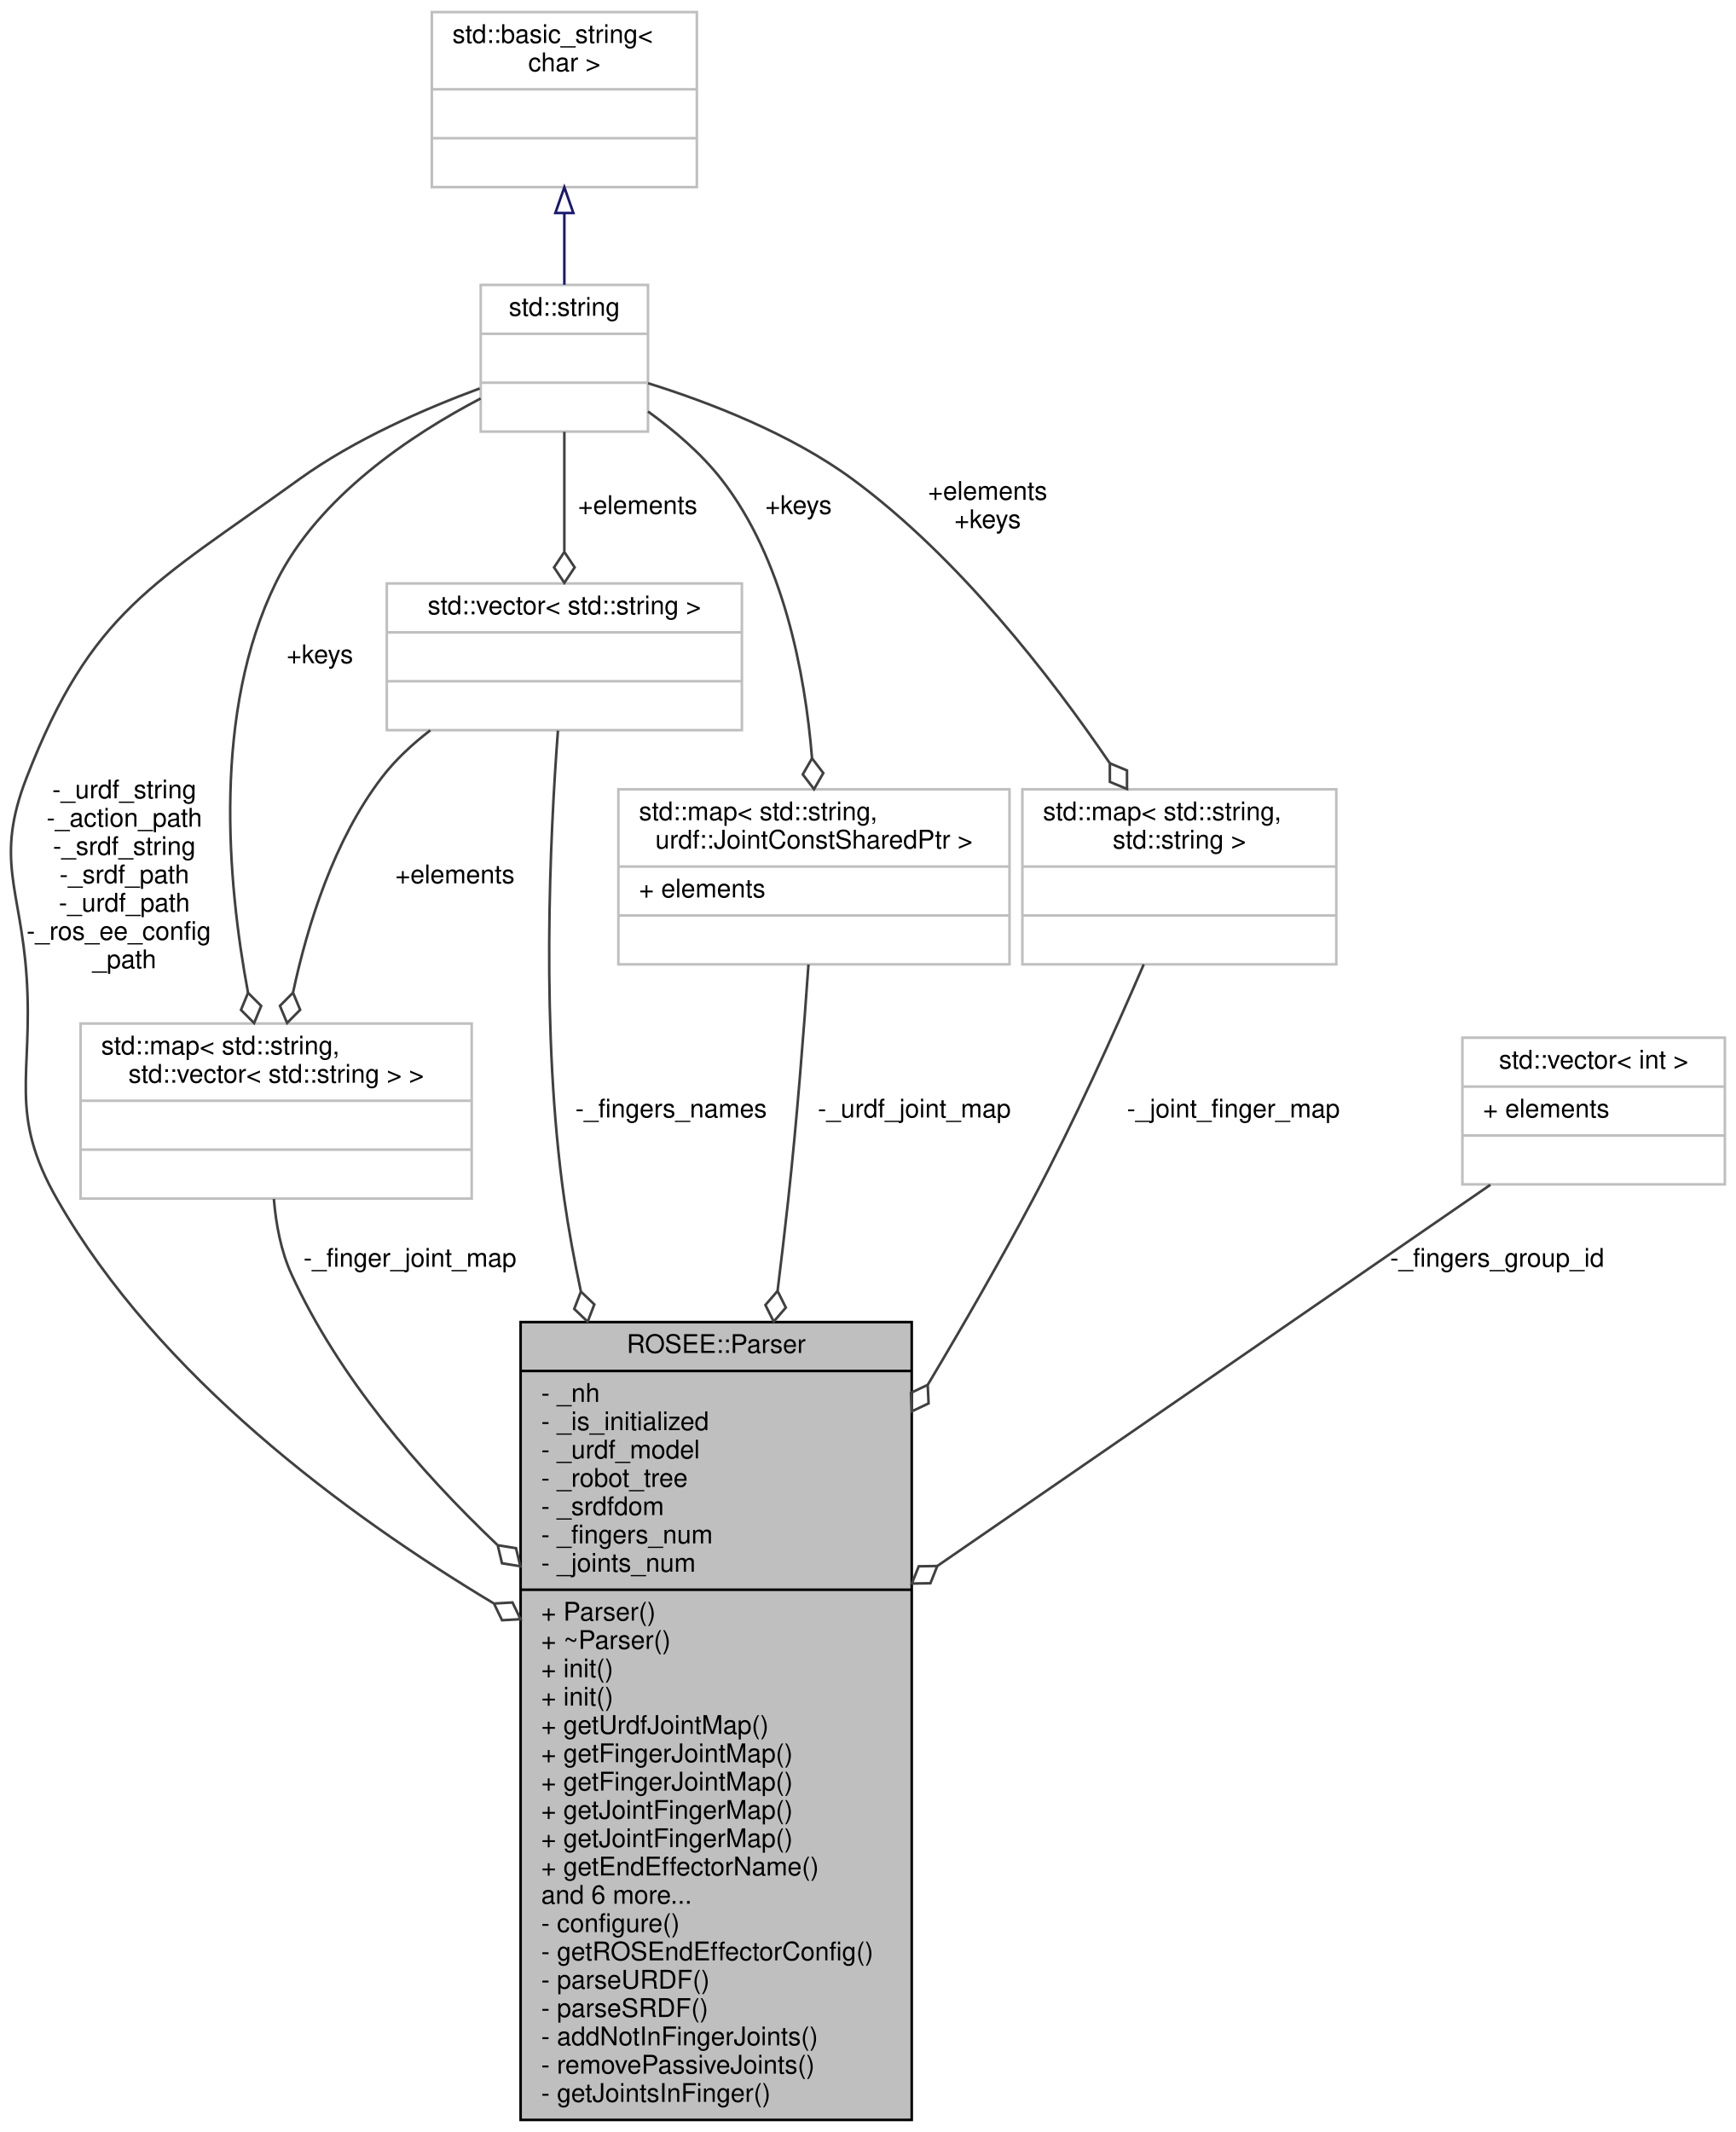
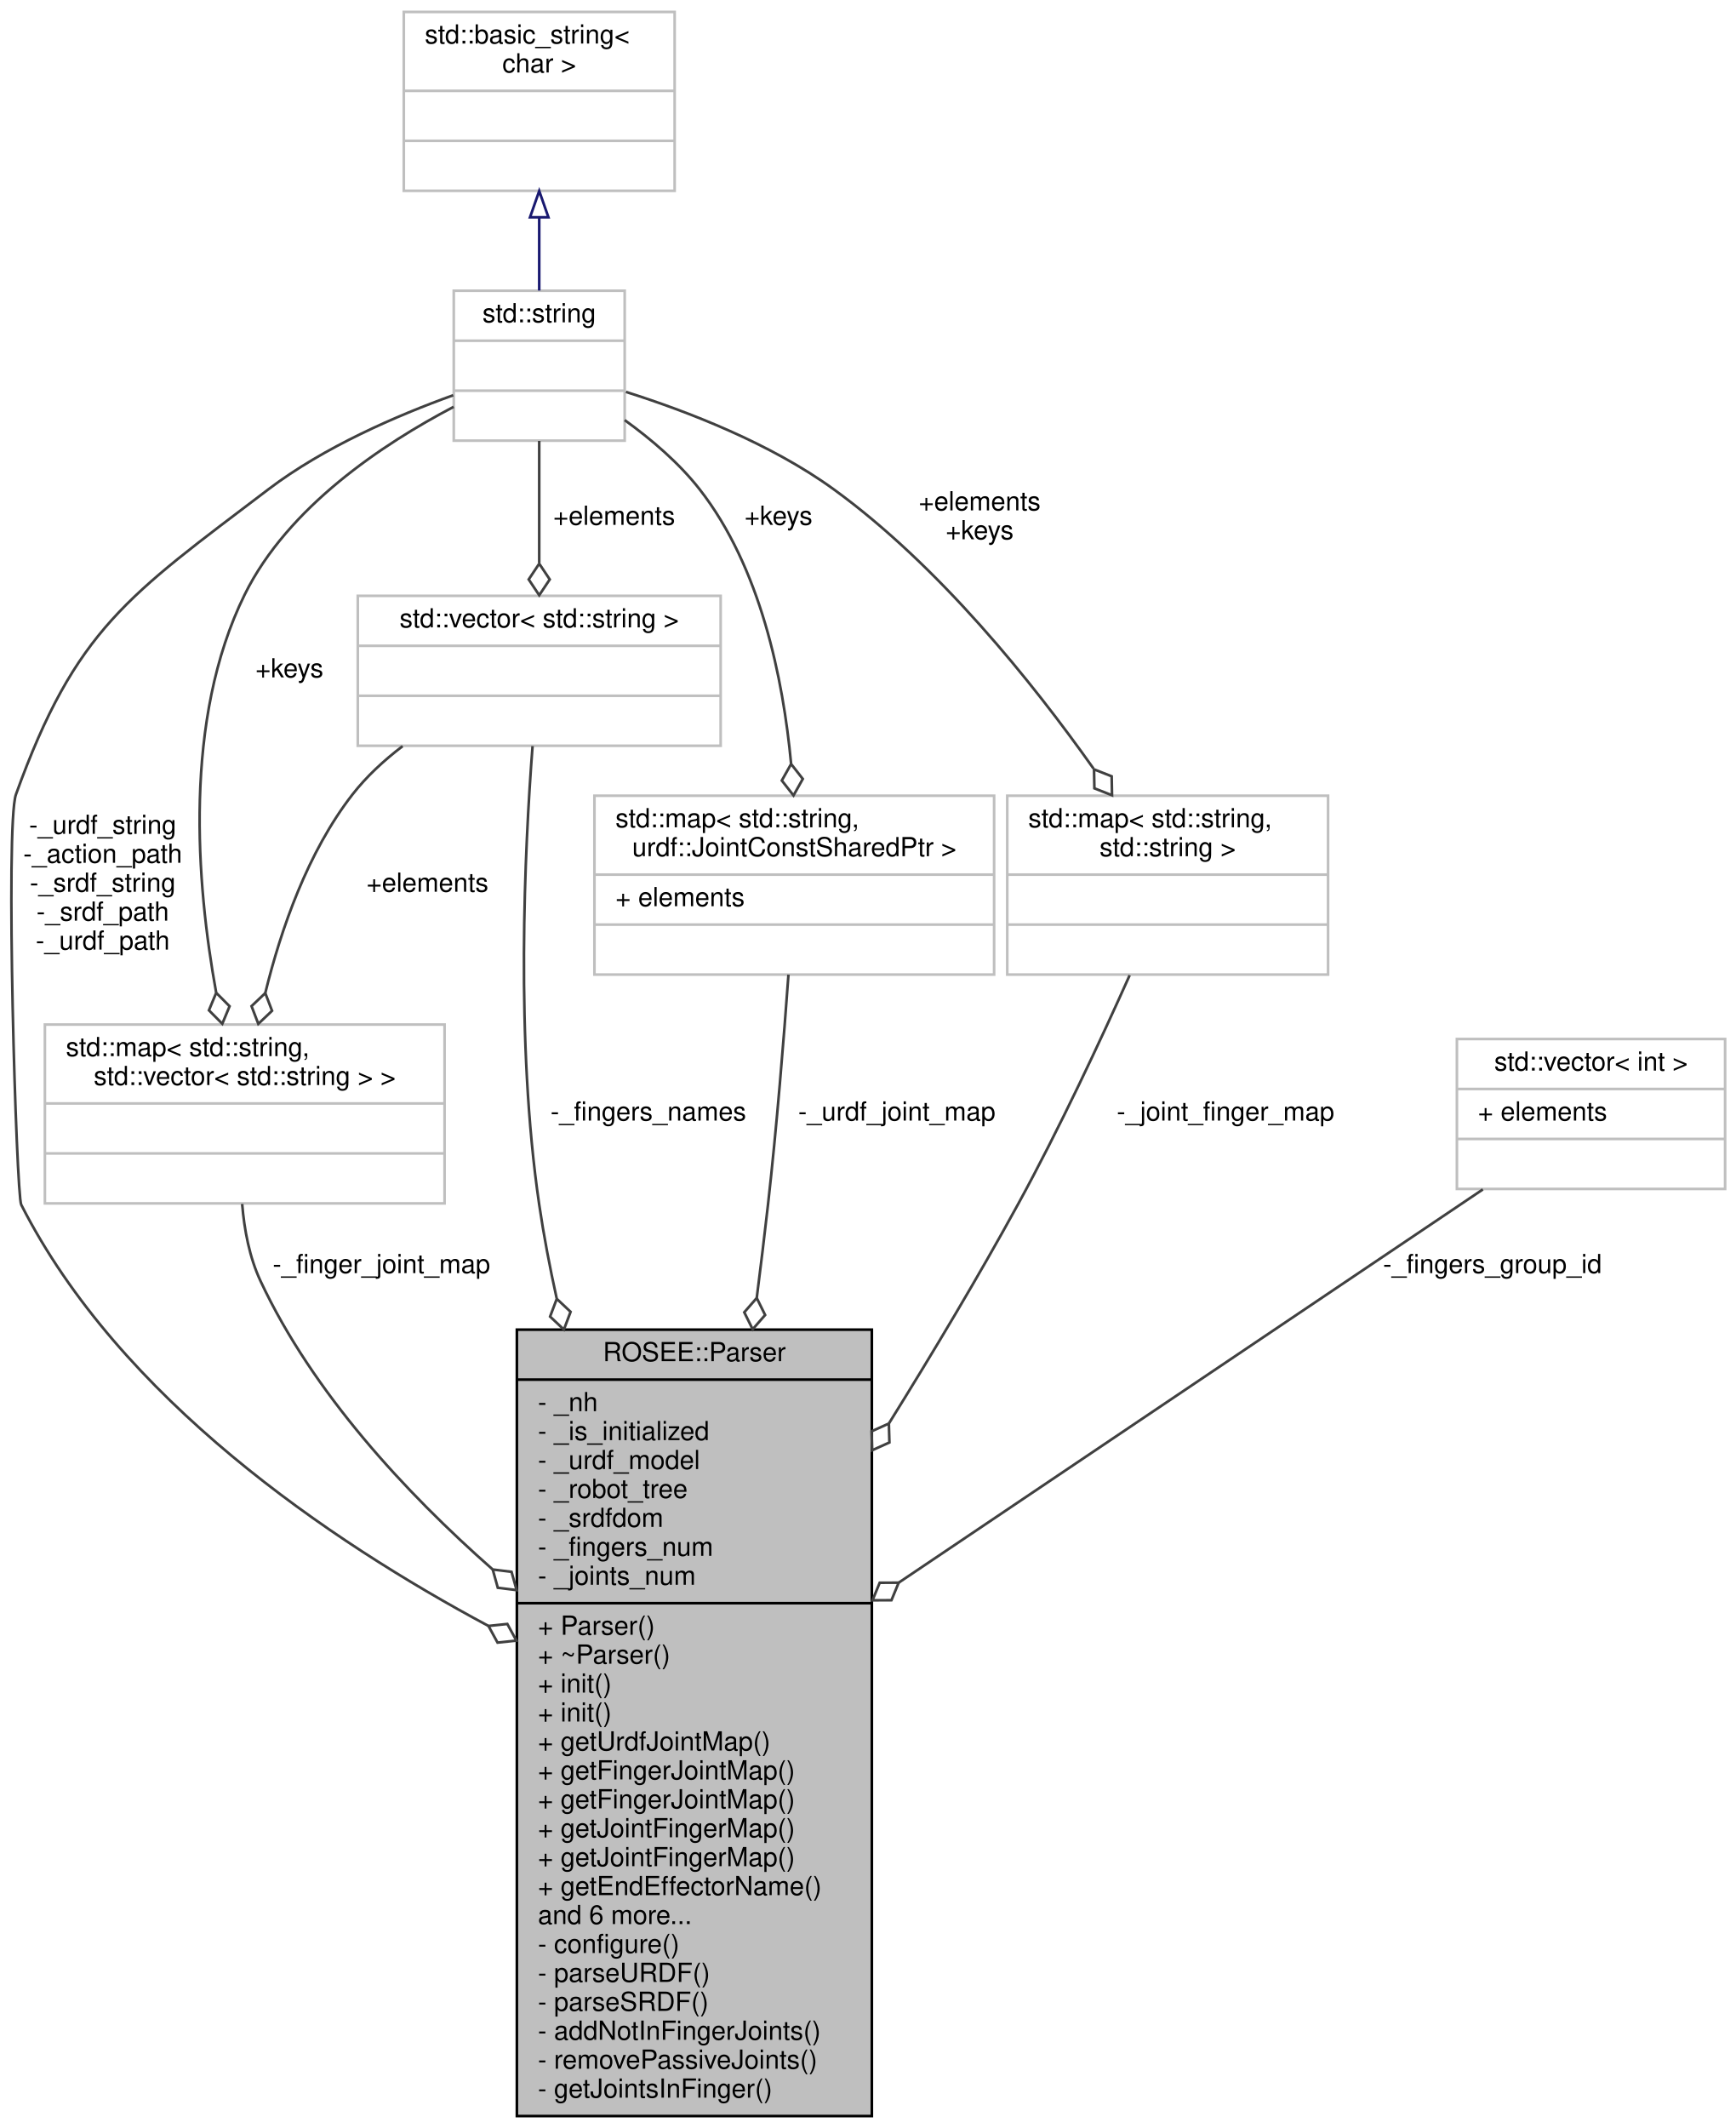
- <svg xmlns="http://www.w3.org/2000/svg" xmlns:xlink="http://www.w3.org/1999/xlink" width="674pt" height="828pt" viewBox="0.00 0.00 674.32 828.00">
-   <g id="graph0" class="graph" transform="scale(1 1) rotate(0) translate(4 824)">
+ <svg xmlns="http://www.w3.org/2000/svg" xmlns:xlink="http://www.w3.org/1999/xlink" width="660pt" height="809pt" viewBox="0.00 0.00 660.07 809.00">
+   <g id="graph0" class="graph" transform="scale(1 1) rotate(0) translate(4 805)">
    <g id="node1" class="node">
-       <polygon fill="#bfbfbf" stroke="black" points="198.316,-0.5 198.316,-310.5 350.316,-310.5 350.316,-0.5 198.316,-0.5" />
-       <text text-anchor="middle" x="274.316" y="-298.5" font-family="Helvetica,sans-Serif" font-size="10.00">ROSEE::Parser</text>
-       <polyline fill="none" stroke="black" points="198.316,-291.5 350.316,-291.5 " />
-       <text text-anchor="start" x="206.316" y="-279.5" font-family="Helvetica,sans-Serif" font-size="10.00">- _nh</text>
-       <text text-anchor="start" x="206.316" y="-268.5" font-family="Helvetica,sans-Serif" font-size="10.00">- _is_initialized</text>
-       <text text-anchor="start" x="206.316" y="-257.5" font-family="Helvetica,sans-Serif" font-size="10.00">- _urdf_model</text>
-       <text text-anchor="start" x="206.316" y="-246.5" font-family="Helvetica,sans-Serif" font-size="10.00">- _robot_tree</text>
-       <text text-anchor="start" x="206.316" y="-235.5" font-family="Helvetica,sans-Serif" font-size="10.00">- _srdfdom</text>
-       <text text-anchor="start" x="206.316" y="-224.5" font-family="Helvetica,sans-Serif" font-size="10.00">- _fingers_num</text>
-       <text text-anchor="start" x="206.316" y="-213.5" font-family="Helvetica,sans-Serif" font-size="10.00">- _joints_num</text>
-       <polyline fill="none" stroke="black" points="198.316,-206.5 350.316,-206.5 " />
-       <text text-anchor="start" x="206.316" y="-194.5" font-family="Helvetica,sans-Serif" font-size="10.00">+ Parser()</text>
-       <text text-anchor="start" x="206.316" y="-183.5" font-family="Helvetica,sans-Serif" font-size="10.00">+ ~Parser()</text>
-       <text text-anchor="start" x="206.316" y="-172.5" font-family="Helvetica,sans-Serif" font-size="10.00">+ init()</text>
-       <text text-anchor="start" x="206.316" y="-161.5" font-family="Helvetica,sans-Serif" font-size="10.00">+ init()</text>
-       <text text-anchor="start" x="206.316" y="-150.5" font-family="Helvetica,sans-Serif" font-size="10.00">+ getUrdfJointMap()</text>
-       <text text-anchor="start" x="206.316" y="-139.5" font-family="Helvetica,sans-Serif" font-size="10.00">+ getFingerJointMap()</text>
-       <text text-anchor="start" x="206.316" y="-128.5" font-family="Helvetica,sans-Serif" font-size="10.00">+ getFingerJointMap()</text>
-       <text text-anchor="start" x="206.316" y="-117.5" font-family="Helvetica,sans-Serif" font-size="10.00">+ getJointFingerMap()</text>
-       <text text-anchor="start" x="206.316" y="-106.5" font-family="Helvetica,sans-Serif" font-size="10.00">+ getJointFingerMap()</text>
-       <text text-anchor="start" x="206.316" y="-95.5" font-family="Helvetica,sans-Serif" font-size="10.00">+ getEndEffectorName()</text>
-       <text text-anchor="start" x="206.316" y="-84.5" font-family="Helvetica,sans-Serif" font-size="10.00">and 6 more...</text>
-       <text text-anchor="start" x="206.316" y="-73.5" font-family="Helvetica,sans-Serif" font-size="10.00">- configure()</text>
-       <text text-anchor="start" x="206.316" y="-62.5" font-family="Helvetica,sans-Serif" font-size="10.00">- getROSEndEffectorConfig()</text>
-       <text text-anchor="start" x="206.316" y="-51.5" font-family="Helvetica,sans-Serif" font-size="10.00">- parseURDF()</text>
-       <text text-anchor="start" x="206.316" y="-40.5" font-family="Helvetica,sans-Serif" font-size="10.00">- parseSRDF()</text>
-       <text text-anchor="start" x="206.316" y="-29.5" font-family="Helvetica,sans-Serif" font-size="10.00">- addNotInFingerJoints()</text>
-       <text text-anchor="start" x="206.316" y="-18.5" font-family="Helvetica,sans-Serif" font-size="10.00">- removePassiveJoints()</text>
-       <text text-anchor="start" x="206.316" y="-7.5" font-family="Helvetica,sans-Serif" font-size="10.00">- getJointsInFinger()</text>
+       <polygon fill="#bfbfbf" stroke="black" points="192.571,-0.5 192.571,-299.5 327.571,-299.5 327.571,-0.5 192.571,-0.5" />
+       <text text-anchor="middle" x="260.071" y="-287.5" font-family="Helvetica,sans-Serif" font-size="10.00">ROSEE::Parser</text>
+       <polyline fill="none" stroke="black" points="192.571,-280.5 327.571,-280.5 " />
+       <text text-anchor="start" x="200.571" y="-268.5" font-family="Helvetica,sans-Serif" font-size="10.00">- _nh</text>
+       <text text-anchor="start" x="200.571" y="-257.5" font-family="Helvetica,sans-Serif" font-size="10.00">- _is_initialized</text>
+       <text text-anchor="start" x="200.571" y="-246.5" font-family="Helvetica,sans-Serif" font-size="10.00">- _urdf_model</text>
+       <text text-anchor="start" x="200.571" y="-235.5" font-family="Helvetica,sans-Serif" font-size="10.00">- _robot_tree</text>
+       <text text-anchor="start" x="200.571" y="-224.5" font-family="Helvetica,sans-Serif" font-size="10.00">- _srdfdom</text>
+       <text text-anchor="start" x="200.571" y="-213.5" font-family="Helvetica,sans-Serif" font-size="10.00">- _fingers_num</text>
+       <text text-anchor="start" x="200.571" y="-202.5" font-family="Helvetica,sans-Serif" font-size="10.00">- _joints_num</text>
+       <polyline fill="none" stroke="black" points="192.571,-195.5 327.571,-195.5 " />
+       <text text-anchor="start" x="200.571" y="-183.5" font-family="Helvetica,sans-Serif" font-size="10.00">+ Parser()</text>
+       <text text-anchor="start" x="200.571" y="-172.5" font-family="Helvetica,sans-Serif" font-size="10.00">+ ~Parser()</text>
+       <text text-anchor="start" x="200.571" y="-161.5" font-family="Helvetica,sans-Serif" font-size="10.00">+ init()</text>
+       <text text-anchor="start" x="200.571" y="-150.5" font-family="Helvetica,sans-Serif" font-size="10.00">+ init()</text>
+       <text text-anchor="start" x="200.571" y="-139.5" font-family="Helvetica,sans-Serif" font-size="10.00">+ getUrdfJointMap()</text>
+       <text text-anchor="start" x="200.571" y="-128.5" font-family="Helvetica,sans-Serif" font-size="10.00">+ getFingerJointMap()</text>
+       <text text-anchor="start" x="200.571" y="-117.5" font-family="Helvetica,sans-Serif" font-size="10.00">+ getFingerJointMap()</text>
+       <text text-anchor="start" x="200.571" y="-106.5" font-family="Helvetica,sans-Serif" font-size="10.00">+ getJointFingerMap()</text>
+       <text text-anchor="start" x="200.571" y="-95.5" font-family="Helvetica,sans-Serif" font-size="10.00">+ getJointFingerMap()</text>
+       <text text-anchor="start" x="200.571" y="-84.5" font-family="Helvetica,sans-Serif" font-size="10.00">+ getEndEffectorName()</text>
+       <text text-anchor="start" x="200.571" y="-73.5" font-family="Helvetica,sans-Serif" font-size="10.00">and 6 more...</text>
+       <text text-anchor="start" x="200.571" y="-62.5" font-family="Helvetica,sans-Serif" font-size="10.00">- configure()</text>
+       <text text-anchor="start" x="200.571" y="-51.5" font-family="Helvetica,sans-Serif" font-size="10.00">- parseURDF()</text>
+       <text text-anchor="start" x="200.571" y="-40.5" font-family="Helvetica,sans-Serif" font-size="10.00">- parseSRDF()</text>
+       <text text-anchor="start" x="200.571" y="-29.5" font-family="Helvetica,sans-Serif" font-size="10.00">- addNotInFingerJoints()</text>
+       <text text-anchor="start" x="200.571" y="-18.5" font-family="Helvetica,sans-Serif" font-size="10.00">- removePassiveJoints()</text>
+       <text text-anchor="start" x="200.571" y="-7.5" font-family="Helvetica,sans-Serif" font-size="10.00">- getJointsInFinger()</text>
    </g>
    <g id="node2" class="node">
-       <polygon fill="none" stroke="#bfbfbf" points="27.316,-358.5 27.316,-426.5 179.316,-426.5 179.316,-358.5 27.316,-358.5" />
-       <text text-anchor="start" x="35.316" y="-414.5" font-family="Helvetica,sans-Serif" font-size="10.00">std::map&lt; std::string,</text>
-       <text text-anchor="middle" x="103.316" y="-403.5" font-family="Helvetica,sans-Serif" font-size="10.00"> std::vector&lt; std::string &gt; &gt;</text>
-       <polyline fill="none" stroke="#bfbfbf" points="27.316,-396.5 179.316,-396.5 " />
-       <text text-anchor="middle" x="103.316" y="-384.5" font-family="Helvetica,sans-Serif" font-size="10.00"> </text>
-       <polyline fill="none" stroke="#bfbfbf" points="27.316,-377.5 179.316,-377.5 " />
-       <text text-anchor="middle" x="103.316" y="-365.5" font-family="Helvetica,sans-Serif" font-size="10.00"> </text>
+       <polygon fill="none" stroke="#bfbfbf" points="13.071,-347.5 13.071,-415.5 165.071,-415.5 165.071,-347.5 13.071,-347.5" />
+       <text text-anchor="start" x="21.071" y="-403.5" font-family="Helvetica,sans-Serif" font-size="10.00">std::map&lt; std::string,</text>
+       <text text-anchor="middle" x="89.071" y="-392.5" font-family="Helvetica,sans-Serif" font-size="10.00"> std::vector&lt; std::string &gt; &gt;</text>
+       <polyline fill="none" stroke="#bfbfbf" points="13.071,-385.5 165.071,-385.5 " />
+       <text text-anchor="middle" x="89.071" y="-373.5" font-family="Helvetica,sans-Serif" font-size="10.00"> </text>
+       <polyline fill="none" stroke="#bfbfbf" points="13.071,-366.5 165.071,-366.5 " />
+       <text text-anchor="middle" x="89.071" y="-354.5" font-family="Helvetica,sans-Serif" font-size="10.00"> </text>
    </g>
    <g id="edge1" class="edge">
-       <path fill="none" stroke="#404040" d="M102.434,-358.317C103.234,-348.523 105.186,-338.019 109.316,-329 127.534,-289.219 158.789,-252.911 189.23,-223.977" />
-       <polygon fill="none" stroke="#404040" points="189.42,-223.8 191.09,-216.785 198.207,-215.628 196.538,-222.643 189.42,-223.8" />
-       <text text-anchor="middle" x="155.316" y="-332" font-family="Helvetica,sans-Serif" font-size="10.00"> -_finger_joint_map</text>
+       <path fill="none" stroke="#404040" d="M88.097,-347.275C88.895,-337.48 90.868,-326.985 95.071,-318 114.961,-275.481 150.35,-237.418 183.267,-208.409" />
+       <polygon fill="none" stroke="#404040" points="183.384,-208.308 185.315,-201.36 192.471,-200.471 190.54,-207.418 183.384,-208.308" />
+       <text text-anchor="middle" x="141.071" y="-321" font-family="Helvetica,sans-Serif" font-size="10.00"> -_finger_joint_map</text>
    </g>
    <g id="node3" class="node">
      <g id="a_node3">
        <a xlink:title="STL class. ">
-           <polygon fill="none" stroke="#bfbfbf" points="182.816,-656.5 182.816,-713.5 247.816,-713.5 247.816,-656.5 182.816,-656.5" />
-           <text text-anchor="middle" x="215.316" y="-701.5" font-family="Helvetica,sans-Serif" font-size="10.00">std::string</text>
-           <polyline fill="none" stroke="#bfbfbf" points="182.816,-694.5 247.816,-694.5 " />
-           <text text-anchor="middle" x="215.316" y="-682.5" font-family="Helvetica,sans-Serif" font-size="10.00"> </text>
-           <polyline fill="none" stroke="#bfbfbf" points="182.816,-675.5 247.816,-675.5 " />
-           <text text-anchor="middle" x="215.316" y="-663.5" font-family="Helvetica,sans-Serif" font-size="10.00"> </text>
+           <polygon fill="none" stroke="#bfbfbf" points="168.571,-637.5 168.571,-694.5 233.571,-694.5 233.571,-637.5 168.571,-637.5" />
+           <text text-anchor="middle" x="201.071" y="-682.5" font-family="Helvetica,sans-Serif" font-size="10.00">std::string</text>
+           <polyline fill="none" stroke="#bfbfbf" points="168.571,-675.5 233.571,-675.5 " />
+           <text text-anchor="middle" x="201.071" y="-663.5" font-family="Helvetica,sans-Serif" font-size="10.00"> </text>
+           <polyline fill="none" stroke="#bfbfbf" points="168.571,-656.5 233.571,-656.5 " />
+           <text text-anchor="middle" x="201.071" y="-644.5" font-family="Helvetica,sans-Serif" font-size="10.00"> </text>
        </a>
      </g>
    </g>
    <g id="edge10" class="edge">
-       <path fill="none" stroke="#404040" d="M182.404,-673.256C161.225,-665.42 133.754,-653.474 112.316,-638 55.689,-597.125 31.584,-587.108 6.316,-522 -6.065,-490.096 3.973,-479.142 6.316,-445 8.989,-406.059 -1.096,-391.863 18.316,-358 57.508,-289.632 129.869,-235.997 187.686,-201.309" />
-       <polygon fill="none" stroke="#404040" points="187.962,-201.145 191.101,-194.653 198.301,-195.053 195.162,-201.545 187.962,-201.145" />
-       <text text-anchor="middle" x="44.316" y="-514" font-family="Helvetica,sans-Serif" font-size="10.00"> -_urdf_string</text>
-       <text text-anchor="middle" x="44.316" y="-503" font-family="Helvetica,sans-Serif" font-size="10.00">-_action_path</text>
-       <text text-anchor="middle" x="44.316" y="-492" font-family="Helvetica,sans-Serif" font-size="10.00">-_srdf_string</text>
-       <text text-anchor="middle" x="44.316" y="-481" font-family="Helvetica,sans-Serif" font-size="10.00">-_srdf_path</text>
-       <text text-anchor="middle" x="44.316" y="-470" font-family="Helvetica,sans-Serif" font-size="10.00">-_urdf_path</text>
-       <text text-anchor="start" x="6.316" y="-459" font-family="Helvetica,sans-Serif" font-size="10.00">-_ros_ee_config</text>
-       <text text-anchor="middle" x="44.316" y="-448" font-family="Helvetica,sans-Serif" font-size="10.00">_path</text>
+       <path fill="none" stroke="#404040" d="M168.372,-654.775C147.022,-647.089 119.279,-635.113 98.071,-619 44.786,-578.514 24.746,-565.963 2.071,-503 -2.071,-491.498 2.218,-350.645 4.071,-347 41.57,-273.211 121.163,-219.271 181.709,-186.87" />
+       <polygon fill="none" stroke="#404040" points="181.767,-186.839 185.224,-180.51 192.395,-181.267 188.939,-187.595 181.767,-186.839" />
+       <text text-anchor="middle" x="35.071" y="-488" font-family="Helvetica,sans-Serif" font-size="10.00"> -_urdf_string</text>
+       <text text-anchor="middle" x="35.071" y="-477" font-family="Helvetica,sans-Serif" font-size="10.00">-_action_path</text>
+       <text text-anchor="middle" x="35.071" y="-466" font-family="Helvetica,sans-Serif" font-size="10.00">-_srdf_string</text>
+       <text text-anchor="middle" x="35.071" y="-455" font-family="Helvetica,sans-Serif" font-size="10.00">-_srdf_path</text>
+       <text text-anchor="middle" x="35.071" y="-444" font-family="Helvetica,sans-Serif" font-size="10.00">-_urdf_path</text>
    </g>
    <g id="edge2" class="edge">
-       <path fill="none" stroke="#404040" d="M182.774,-669.362C155.948,-655.317 119.738,-631.313 103.316,-598 78.547,-547.751 84.312,-481.751 92.381,-438.509" />
-       <polygon fill="none" stroke="#404040" points="92.394,-438.443 89.651,-431.774 94.752,-426.677 97.495,-433.346 92.394,-438.443" />
-       <text text-anchor="middle" x="120.316" y="-566.5" font-family="Helvetica,sans-Serif" font-size="10.00"> +keys</text>
+       <path fill="none" stroke="#404040" d="M168.529,-650.362C141.703,-636.317 105.493,-612.313 89.071,-579 65.646,-531.479 70.643,-469.298 78.198,-427.733" />
+       <polygon fill="none" stroke="#404040" points="78.229,-427.574 75.46,-420.915 80.541,-415.798 83.31,-422.456 78.229,-427.574" />
+       <text text-anchor="middle" x="106.071" y="-547.5" font-family="Helvetica,sans-Serif" font-size="10.00"> +keys</text>
    </g>
    <g id="node5" class="node">
-       <polygon fill="none" stroke="#bfbfbf" points="146.316,-540.5 146.316,-597.5 284.316,-597.5 284.316,-540.5 146.316,-540.5" />
-       <text text-anchor="middle" x="215.316" y="-585.5" font-family="Helvetica,sans-Serif" font-size="10.00">std::vector&lt; std::string &gt;</text>
-       <polyline fill="none" stroke="#bfbfbf" points="146.316,-578.5 284.316,-578.5 " />
-       <text text-anchor="middle" x="215.316" y="-566.5" font-family="Helvetica,sans-Serif" font-size="10.00"> </text>
-       <polyline fill="none" stroke="#bfbfbf" points="146.316,-559.5 284.316,-559.5 " />
-       <text text-anchor="middle" x="215.316" y="-547.5" font-family="Helvetica,sans-Serif" font-size="10.00"> </text>
+       <polygon fill="none" stroke="#bfbfbf" points="132.071,-521.5 132.071,-578.5 270.071,-578.5 270.071,-521.5 132.071,-521.5" />
+       <text text-anchor="middle" x="201.071" y="-566.5" font-family="Helvetica,sans-Serif" font-size="10.00">std::vector&lt; std::string &gt;</text>
+       <polyline fill="none" stroke="#bfbfbf" points="132.071,-559.5 270.071,-559.5 " />
+       <text text-anchor="middle" x="201.071" y="-547.5" font-family="Helvetica,sans-Serif" font-size="10.00"> </text>
+       <polyline fill="none" stroke="#bfbfbf" points="132.071,-540.5 270.071,-540.5 " />
+       <text text-anchor="middle" x="201.071" y="-528.5" font-family="Helvetica,sans-Serif" font-size="10.00"> </text>
    </g>
    <g id="edge5" class="edge">
-       <path fill="none" stroke="#404040" d="M215.316,-656.404C215.316,-642.504 215.316,-625.392 215.316,-610.073" />
-       <polygon fill="none" stroke="#404040" points="215.317,-609.737 211.316,-603.737 215.316,-597.737 219.316,-603.737 215.317,-609.737" />
-       <text text-anchor="middle" x="243.816" y="-624.5" font-family="Helvetica,sans-Serif" font-size="10.00"> +elements</text>
+       <path fill="none" stroke="#404040" d="M201.071,-637.404C201.071,-623.504 201.071,-606.392 201.071,-591.073" />
+       <polygon fill="none" stroke="#404040" points="201.071,-590.737 197.071,-584.737 201.071,-578.737 205.071,-584.737 201.071,-590.737" />
+       <text text-anchor="middle" x="229.571" y="-605.5" font-family="Helvetica,sans-Serif" font-size="10.00"> +elements</text>
    </g>
    <g id="node6" class="node">
-       <polygon fill="none" stroke="#bfbfbf" points="236.316,-449.5 236.316,-517.5 388.316,-517.5 388.316,-449.5 236.316,-449.5" />
-       <text text-anchor="start" x="244.316" y="-505.5" font-family="Helvetica,sans-Serif" font-size="10.00">std::map&lt; std::string,</text>
-       <text text-anchor="middle" x="312.316" y="-494.5" font-family="Helvetica,sans-Serif" font-size="10.00"> urdf::JointConstSharedPtr &gt;</text>
-       <polyline fill="none" stroke="#bfbfbf" points="236.316,-487.5 388.316,-487.5 " />
-       <text text-anchor="start" x="244.316" y="-475.5" font-family="Helvetica,sans-Serif" font-size="10.00">+ elements</text>
-       <polyline fill="none" stroke="#bfbfbf" points="236.316,-468.5 388.316,-468.5 " />
-       <text text-anchor="middle" x="312.316" y="-456.5" font-family="Helvetica,sans-Serif" font-size="10.00"> </text>
+       <polygon fill="none" stroke="#bfbfbf" points="222.071,-434.5 222.071,-502.5 374.071,-502.5 374.071,-434.5 222.071,-434.5" />
+       <text text-anchor="start" x="230.071" y="-490.5" font-family="Helvetica,sans-Serif" font-size="10.00">std::map&lt; std::string,</text>
+       <text text-anchor="middle" x="298.071" y="-479.5" font-family="Helvetica,sans-Serif" font-size="10.00"> urdf::JointConstSharedPtr &gt;</text>
+       <polyline fill="none" stroke="#bfbfbf" points="222.071,-472.5 374.071,-472.5 " />
+       <text text-anchor="start" x="230.071" y="-460.5" font-family="Helvetica,sans-Serif" font-size="10.00">+ elements</text>
+       <polyline fill="none" stroke="#bfbfbf" points="222.071,-453.5 374.071,-453.5 " />
+       <text text-anchor="middle" x="298.071" y="-441.5" font-family="Helvetica,sans-Serif" font-size="10.00"> </text>
    </g>
    <g id="edge7" class="edge">
-       <path fill="none" stroke="#404040" d="M247.828,-664.313C257.938,-657.011 268.476,-648.034 276.316,-638 300.451,-607.112 308.849,-562.748 311.565,-529.65" />
-       <polygon fill="none" stroke="#404040" points="311.571,-529.543 307.968,-523.296 312.348,-517.568 315.951,-523.814 311.571,-529.543" />
-       <text text-anchor="middle" x="306.316" y="-624.5" font-family="Helvetica,sans-Serif" font-size="10.00"> +keys</text>
+       <path fill="none" stroke="#404040" d="M233.583,-645.313C243.693,-638.011 254.231,-629.034 262.071,-619 285.289,-589.286 293.845,-546.848 296.851,-514.774" />
+       <polygon fill="none" stroke="#404040" points="296.866,-514.569 293.332,-508.283 297.776,-502.603 301.309,-508.889 296.866,-514.569" />
+       <text text-anchor="middle" x="292.071" y="-605.5" font-family="Helvetica,sans-Serif" font-size="10.00"> +keys</text>
    </g>
    <g id="node7" class="node">
-       <polygon fill="none" stroke="#bfbfbf" points="393.316,-449.5 393.316,-517.5 515.316,-517.5 515.316,-449.5 393.316,-449.5" />
-       <text text-anchor="start" x="401.316" y="-505.5" font-family="Helvetica,sans-Serif" font-size="10.00">std::map&lt; std::string,</text>
-       <text text-anchor="middle" x="454.316" y="-494.5" font-family="Helvetica,sans-Serif" font-size="10.00"> std::string &gt;</text>
-       <polyline fill="none" stroke="#bfbfbf" points="393.316,-487.5 515.316,-487.5 " />
-       <text text-anchor="middle" x="454.316" y="-475.5" font-family="Helvetica,sans-Serif" font-size="10.00"> </text>
-       <polyline fill="none" stroke="#bfbfbf" points="393.316,-468.5 515.316,-468.5 " />
-       <text text-anchor="middle" x="454.316" y="-456.5" font-family="Helvetica,sans-Serif" font-size="10.00"> </text>
+       <polygon fill="none" stroke="#bfbfbf" points="379.071,-434.5 379.071,-502.5 501.071,-502.5 501.071,-434.5 379.071,-434.5" />
+       <text text-anchor="start" x="387.071" y="-490.5" font-family="Helvetica,sans-Serif" font-size="10.00">std::map&lt; std::string,</text>
+       <text text-anchor="middle" x="440.071" y="-479.5" font-family="Helvetica,sans-Serif" font-size="10.00"> std::string &gt;</text>
+       <polyline fill="none" stroke="#bfbfbf" points="379.071,-472.5 501.071,-472.5 " />
+       <text text-anchor="middle" x="440.071" y="-460.5" font-family="Helvetica,sans-Serif" font-size="10.00"> </text>
+       <polyline fill="none" stroke="#bfbfbf" points="379.071,-453.5 501.071,-453.5 " />
+       <text text-anchor="middle" x="440.071" y="-441.5" font-family="Helvetica,sans-Serif" font-size="10.00"> </text>
    </g>
    <g id="edge9" class="edge">
-       <path fill="none" stroke="#404040" d="M247.866,-675.287C271.449,-667.915 303.279,-655.697 327.316,-638 368.334,-607.8 404.187,-561.549 427.244,-527.708" />
-       <polygon fill="none" stroke="#404040" points="427.309,-527.611 427.32,-520.4 433.981,-517.636 433.97,-524.847 427.309,-527.611" />
-       <text text-anchor="middle" x="379.816" y="-630" font-family="Helvetica,sans-Serif" font-size="10.00"> +elements</text>
-       <text text-anchor="middle" x="379.816" y="-619" font-family="Helvetica,sans-Serif" font-size="10.00">+keys</text>
+       <path fill="none" stroke="#404040" d="M234.051,-656.036C257.549,-648.603 289.09,-636.417 313.071,-619 353.102,-589.926 388.599,-545.705 411.815,-512.891" />
+       <polygon fill="none" stroke="#404040" points="412.067,-512.528 412.204,-505.319 418.912,-502.672 418.775,-509.882 412.067,-512.528" />
+       <text text-anchor="middle" x="368.571" y="-611" font-family="Helvetica,sans-Serif" font-size="10.00"> +elements</text>
+       <text text-anchor="middle" x="368.571" y="-600" font-family="Helvetica,sans-Serif" font-size="10.00">+keys</text>
    </g>
    <g id="node4" class="node">
      <g id="a_node4">
        <a xlink:title="STL class. ">
-           <polygon fill="none" stroke="#bfbfbf" points="163.816,-751.5 163.816,-819.5 266.816,-819.5 266.816,-751.5 163.816,-751.5" />
-           <text text-anchor="start" x="171.816" y="-807.5" font-family="Helvetica,sans-Serif" font-size="10.00">std::basic_string&lt;</text>
-           <text text-anchor="middle" x="215.316" y="-796.5" font-family="Helvetica,sans-Serif" font-size="10.00"> char &gt;</text>
-           <polyline fill="none" stroke="#bfbfbf" points="163.816,-789.5 266.816,-789.5 " />
-           <text text-anchor="middle" x="215.316" y="-777.5" font-family="Helvetica,sans-Serif" font-size="10.00"> </text>
-           <polyline fill="none" stroke="#bfbfbf" points="163.816,-770.5 266.816,-770.5 " />
-           <text text-anchor="middle" x="215.316" y="-758.5" font-family="Helvetica,sans-Serif" font-size="10.00"> </text>
+           <polygon fill="none" stroke="#bfbfbf" points="149.571,-732.5 149.571,-800.5 252.571,-800.5 252.571,-732.5 149.571,-732.5" />
+           <text text-anchor="start" x="157.571" y="-788.5" font-family="Helvetica,sans-Serif" font-size="10.00">std::basic_string&lt;</text>
+           <text text-anchor="middle" x="201.071" y="-777.5" font-family="Helvetica,sans-Serif" font-size="10.00"> char &gt;</text>
+           <polyline fill="none" stroke="#bfbfbf" points="149.571,-770.5 252.571,-770.5 " />
+           <text text-anchor="middle" x="201.071" y="-758.5" font-family="Helvetica,sans-Serif" font-size="10.00"> </text>
+           <polyline fill="none" stroke="#bfbfbf" points="149.571,-751.5 252.571,-751.5 " />
+           <text text-anchor="middle" x="201.071" y="-739.5" font-family="Helvetica,sans-Serif" font-size="10.00"> </text>
        </a>
      </g>
    </g>
    <g id="edge3" class="edge">
-       <path fill="none" stroke="midnightblue" d="M215.316,-741.375C215.316,-731.94 215.316,-722.201 215.316,-713.571" />
-       <polygon fill="none" stroke="midnightblue" points="211.817,-741.427 215.316,-751.427 218.817,-741.427 211.817,-741.427" />
+       <path fill="none" stroke="midnightblue" d="M201.071,-722.375C201.071,-712.94 201.071,-703.201 201.071,-694.571" />
+       <polygon fill="none" stroke="midnightblue" points="197.571,-722.427 201.071,-732.427 204.571,-722.427 197.571,-722.427" />
    </g>
    <g id="edge12" class="edge">
-       <path fill="none" stroke="#404040" d="M212.828,-540.304C209.765,-499.961 206.027,-422.78 215.316,-358 216.985,-346.363 219.17,-334.461 221.714,-322.544" />
-       <polygon fill="none" stroke="#404040" points="221.758,-322.344 219.161,-315.617 224.372,-310.632 226.969,-317.359 221.758,-322.344" />
-       <text text-anchor="middle" x="256.816" y="-390" font-family="Helvetica,sans-Serif" font-size="10.00"> -_fingers_names</text>
+       <path fill="none" stroke="#404040" d="M198.538,-521.369C195.53,-482.292 191.977,-408.758 201.071,-347 202.789,-335.332 205.053,-323.396 207.693,-311.456" />
+       <polygon fill="none" stroke="#404040" points="207.748,-311.217 205.203,-304.47 210.452,-299.525 212.997,-306.272 207.748,-311.217" />
+       <text text-anchor="middle" x="242.571" y="-379" font-family="Helvetica,sans-Serif" font-size="10.00"> -_fingers_names</text>
    </g>
    <g id="edge4" class="edge">
-       <path fill="none" stroke="#404040" d="M163.238,-540.437C156.184,-535.041 149.577,-528.886 144.316,-522 125.846,-497.824 115.564,-465.089 109.915,-438.71" />
-       <polygon fill="none" stroke="#404040" points="109.872,-438.491 104.794,-433.372 107.566,-426.715 112.645,-431.834 109.872,-438.491" />
-       <text text-anchor="middle" x="172.816" y="-481" font-family="Helvetica,sans-Serif" font-size="10.00"> +elements</text>
+       <path fill="none" stroke="#404040" d="M149.109,-521.347C142.04,-515.963 135.397,-509.835 130.071,-503 113.049,-481.154 102.867,-451.819 96.908,-427.562" />
+       <polygon fill="none" stroke="#404040" points="96.886,-427.467 91.66,-422.498 94.236,-415.763 99.462,-420.731 96.886,-427.467" />
+       <text text-anchor="middle" x="158.571" y="-466" font-family="Helvetica,sans-Serif" font-size="10.00"> +elements</text>
    </g>
    <g id="edge6" class="edge">
-       <path fill="none" stroke="#404040" d="M310.183,-449.422C308.437,-424.306 305.705,-388.932 302.316,-358 301.054,-346.48 299.656,-334.603 298.177,-322.649" />
-       <polygon fill="none" stroke="#404040" points="298.169,-322.587 293.452,-317.132 296.673,-310.68 301.39,-316.135 298.169,-322.587" />
-       <text text-anchor="middle" x="351.316" y="-390" font-family="Helvetica,sans-Serif" font-size="10.00"> -_urdf_joint_map</text>
+       <path fill="none" stroke="#404040" d="M295.858,-434.46C294.105,-410.218 291.401,-376.516 288.071,-347 286.77,-335.472 285.326,-323.577 283.799,-311.612" />
+       <polygon fill="none" stroke="#404040" points="283.789,-311.536 279.05,-306.1 282.246,-299.635 286.984,-305.071 283.789,-311.536" />
+       <text text-anchor="middle" x="337.071" y="-379" font-family="Helvetica,sans-Serif" font-size="10.00"> -_urdf_joint_map</text>
    </g>
    <g id="edge8" class="edge">
-       <path fill="none" stroke="#404040" d="M440.475,-449.481C429.525,-424.087 413.443,-388.33 397.316,-358 384.787,-334.437 370.674,-309.824 356.594,-286.22" />
-       <polygon fill="none" stroke="#404040" points="356.524,-286.104 350.007,-283.017 350.35,-275.814 356.867,-278.901 356.524,-286.104" />
-       <text text-anchor="middle" x="475.316" y="-390" font-family="Helvetica,sans-Serif" font-size="10.00"> -_joint_finger_map</text>
+       <path fill="none" stroke="#404040" d="M425.621,-434.242C414.67,-409.744 398.859,-375.822 383.071,-347 368.054,-319.585 350.802,-290.728 334.062,-263.839" />
+       <polygon fill="none" stroke="#404040" points="334.043,-263.809 327.47,-260.845 327.677,-253.637 334.251,-256.601 334.043,-263.809" />
+       <text text-anchor="middle" x="462.071" y="-379" font-family="Helvetica,sans-Serif" font-size="10.00"> -_joint_finger_map</text>
    </g>
    <g id="node8" class="node">
-       <polygon fill="none" stroke="#bfbfbf" points="564.316,-364 564.316,-421 666.316,-421 666.316,-364 564.316,-364" />
-       <text text-anchor="middle" x="615.316" y="-409" font-family="Helvetica,sans-Serif" font-size="10.00">std::vector&lt; int &gt;</text>
-       <polyline fill="none" stroke="#bfbfbf" points="564.316,-402 666.316,-402 " />
-       <text text-anchor="start" x="572.316" y="-390" font-family="Helvetica,sans-Serif" font-size="10.00">+ elements</text>
-       <polyline fill="none" stroke="#bfbfbf" points="564.316,-383 666.316,-383 " />
-       <text text-anchor="middle" x="615.316" y="-371" font-family="Helvetica,sans-Serif" font-size="10.00"> </text>
+       <polygon fill="none" stroke="#bfbfbf" points="550.071,-353 550.071,-410 652.071,-410 652.071,-353 550.071,-353" />
+       <text text-anchor="middle" x="601.071" y="-398" font-family="Helvetica,sans-Serif" font-size="10.00">std::vector&lt; int &gt;</text>
+       <polyline fill="none" stroke="#bfbfbf" points="550.071,-391 652.071,-391 " />
+       <text text-anchor="start" x="558.071" y="-379" font-family="Helvetica,sans-Serif" font-size="10.00">+ elements</text>
+       <polyline fill="none" stroke="#bfbfbf" points="550.071,-372 652.071,-372 " />
+       <text text-anchor="middle" x="601.071" y="-360" font-family="Helvetica,sans-Serif" font-size="10.00"> </text>
    </g>
    <g id="edge11" class="edge">
-       <path fill="none" stroke="#404040" d="M575.197,-363.851C522.674,-327.656 429.208,-263.243 360.343,-215.785" />
-       <polygon fill="none" stroke="#404040" points="360.249,-215.721 353.039,-215.61 350.369,-208.911 357.579,-209.022 360.249,-215.721" />
-       <text text-anchor="middle" x="577.816" y="-332" font-family="Helvetica,sans-Serif" font-size="10.00"> -_fingers_group_id</text>
+       <path fill="none" stroke="#404040" d="M559.938,-352.817C505.067,-315.887 406.828,-249.77 337.782,-203.301" />
+       <polygon fill="none" stroke="#404040" points="337.771,-203.294 330.56,-203.262 327.816,-196.594 335.027,-196.625 337.771,-203.294" />
+       <text text-anchor="middle" x="563.571" y="-321" font-family="Helvetica,sans-Serif" font-size="10.00"> -_fingers_group_id</text>
    </g>
  </g>
</svg>
